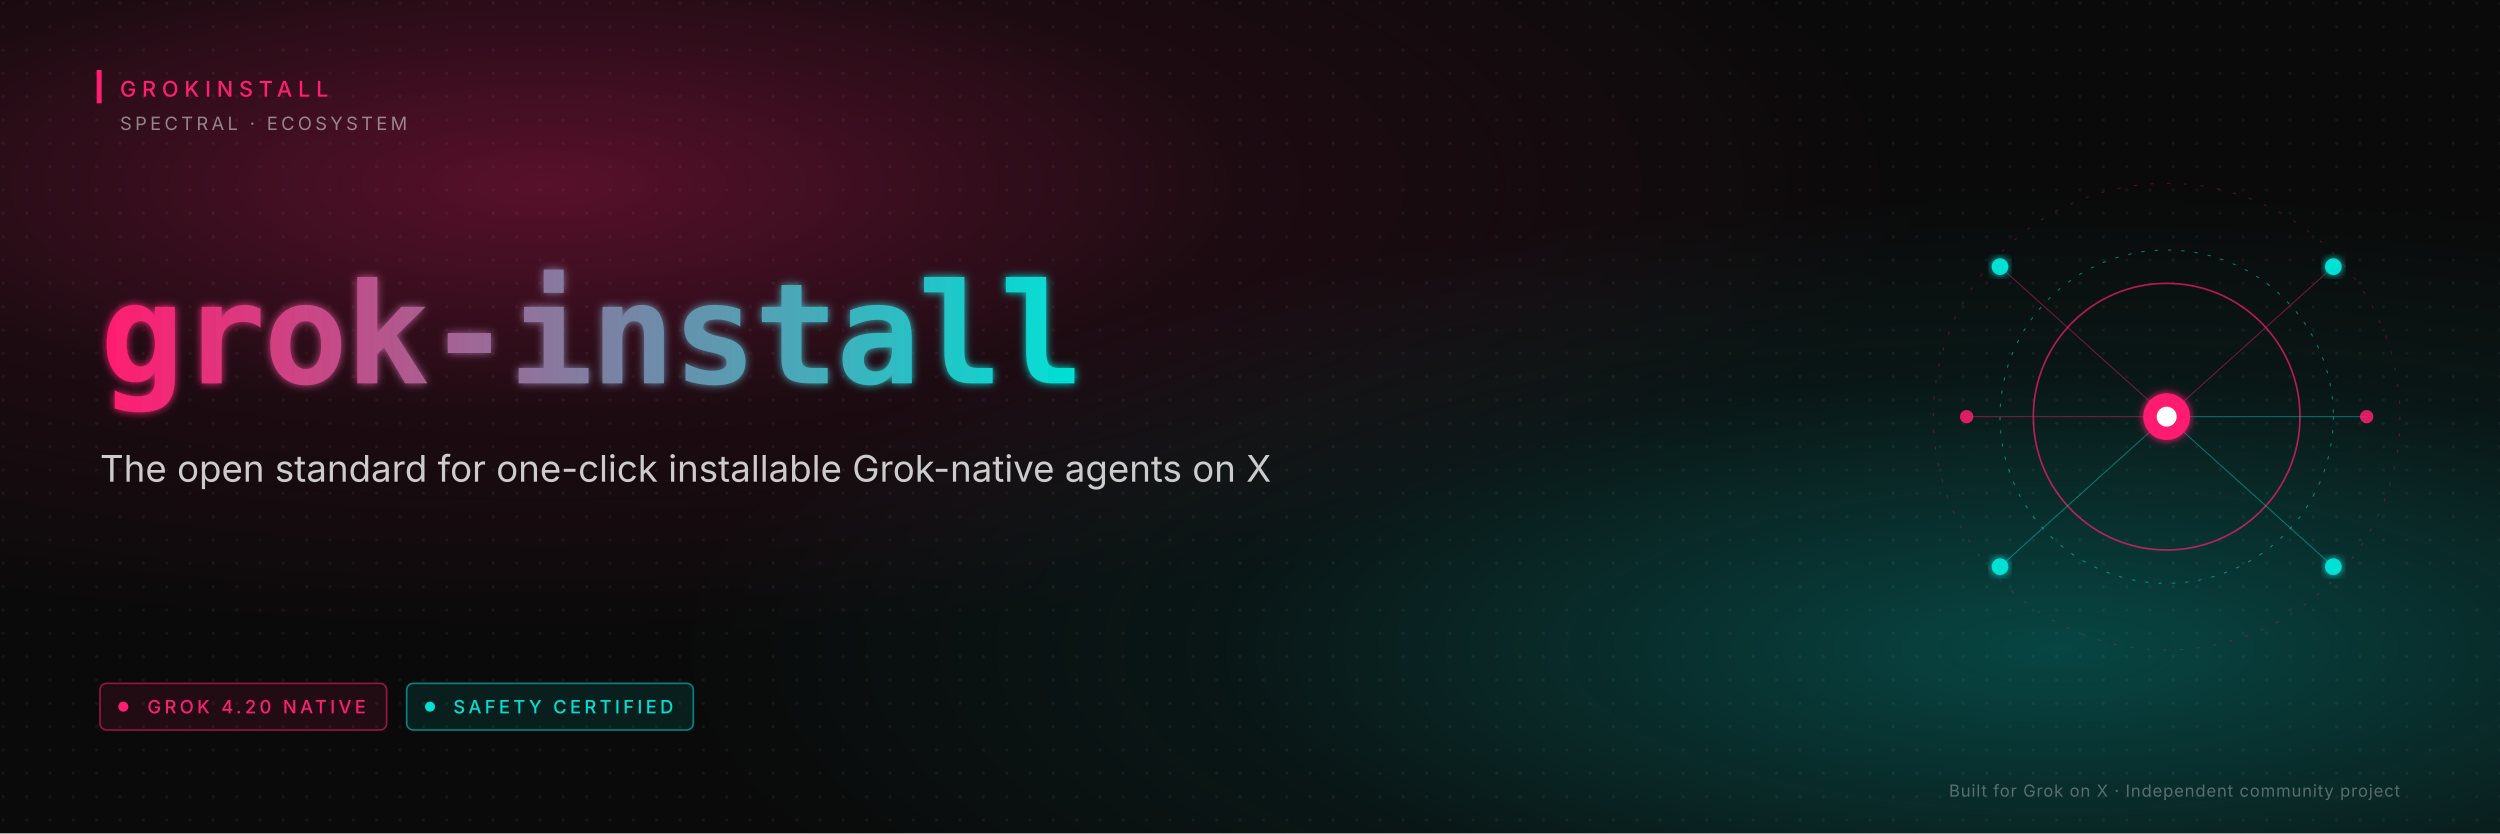
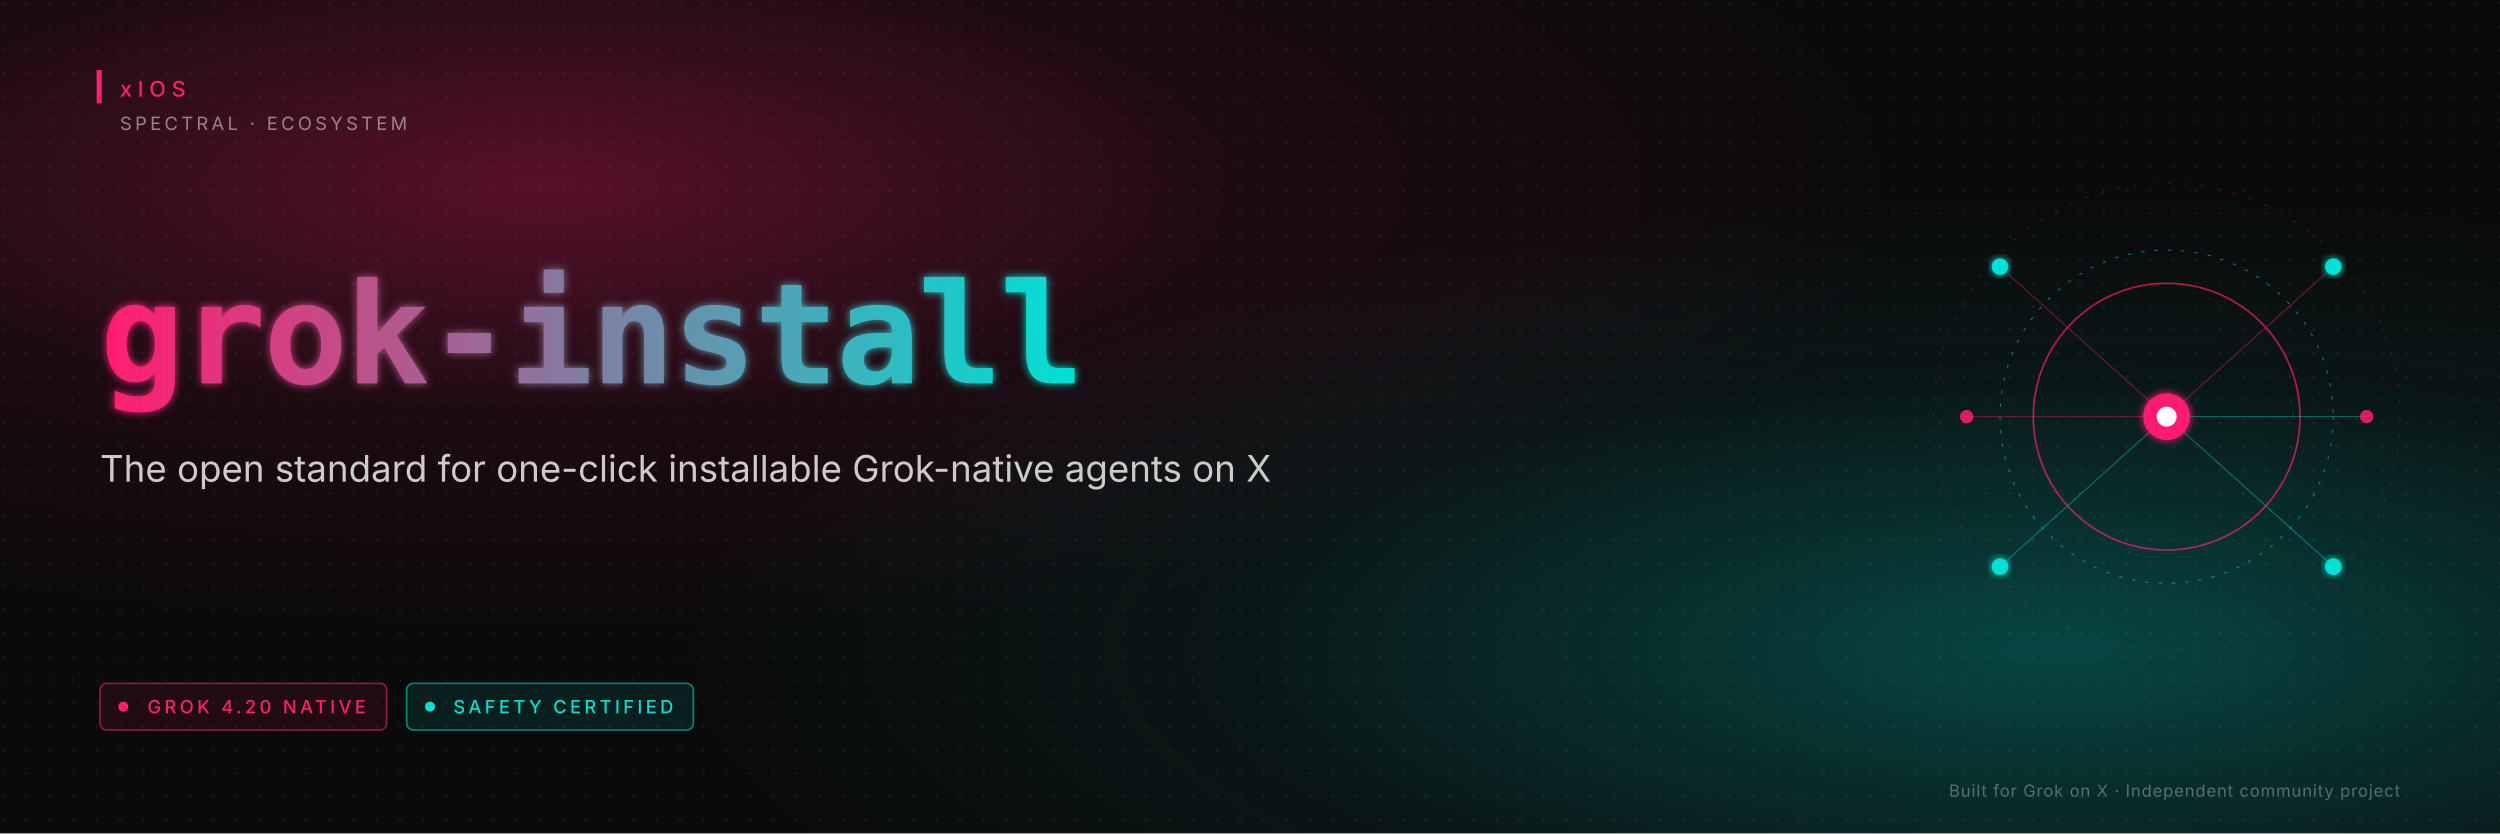
<svg xmlns="http://www.w3.org/2000/svg" viewBox="0 0 1500 500" width="1500" height="500" role="img" aria-labelledby="banner-title banner-desc">
  <defs>
    <radialGradient id="hero-plasma" cx="22%" cy="22%" r="55%">
      <stop offset="0%" stop-color="#FF1E70" stop-opacity="0.32" />
      <stop offset="50%" stop-color="#FF1E70" stop-opacity="0.08" />
      <stop offset="100%" stop-color="#FF1E70" stop-opacity="0" />
    </radialGradient>
    <radialGradient id="hero-aurora" cx="82%" cy="78%" r="55%">
      <stop offset="0%" stop-color="#00E0D5" stop-opacity="0.28" />
      <stop offset="60%" stop-color="#00E0D5" stop-opacity="0.06" />
      <stop offset="100%" stop-color="#00E0D5" stop-opacity="0" />
    </radialGradient>
    <linearGradient id="repo-text" x1="0" y1="0" x2="1" y2="0">
      <stop offset="0%" stop-color="#FF1E70" />
      <stop offset="100%" stop-color="#00E0D5" />
    </linearGradient>
    <linearGradient id="hero-divider" x1="0" y1="0" x2="1" y2="0">
      <stop offset="0%" stop-color="#FF1E70" stop-opacity="0" />
      <stop offset="35%" stop-color="#FF1E70" stop-opacity="0.7" />
      <stop offset="65%" stop-color="#00E0D5" stop-opacity="0.7" />
      <stop offset="100%" stop-color="#00E0D5" stop-opacity="0" />
    </linearGradient>
    <pattern id="hero-halftone" x="0" y="0" width="14" height="14" patternUnits="userSpaceOnUse">
      <circle cx="2" cy="2" r="1" fill="#FFFFFF" fill-opacity="0.05" />
    </pattern>
    <filter id="neon-glow" x="-20%" y="-20%" width="140%" height="140%">
      <feGaussianBlur stdDeviation="2.4" result="blur" />
      <feMerge>
        <feMergeNode in="blur" />
        <feMergeNode in="SourceGraphic" />
      </feMerge>
    </filter>
  </defs>
  <rect width="1500" height="500" fill="#0A0A0A" />
  <rect width="1500" height="500" fill="url(#hero-halftone)" />
  <rect width="1500" height="500" fill="url(#hero-plasma)" />
  <rect width="1500" height="500" fill="url(#hero-aurora)" />
  <g transform="translate(60, 56)">
    <rect x="-2" y="-14" width="3" height="20" fill="#FF1E70" />
-     <text x="12" y="2" font-family="Inter, sans-serif" font-size="13" font-weight="500" fill="#FF1E70" letter-spacing="3.5">GROKINSTALL</text>
+     <text x="12" y="2" font-family="Inter, sans-serif" font-size="13" font-weight="500" fill="#FF1E70" letter-spacing="3.5">xlOS</text>
    <text x="12" y="22" font-family="Inter, sans-serif" font-size="11" font-weight="400" fill="#E5E5E5" opacity="0.55" letter-spacing="2">SPECTRAL · ECOSYSTEM</text>
  </g>
  <g transform="translate(60, 230)">
    <text x="0" y="0" font-family="'JetBrains Mono', 'SF Mono', Consolas, monospace" font-size="84" font-weight="700" fill="url(#repo-text)" letter-spacing="-1.5" filter="url(#neon-glow)">grok-install</text>
    <text x="0" y="59" font-family="Inter, sans-serif" font-size="22" font-weight="400" fill="#E5E5E5" opacity="0.88">The open standard for one-click installable Grok-native agents on X</text>
  </g>
  <g transform="translate(60, 410)">
    <g>
      <rect rx="4" width="172" height="28" fill="#FF1E70" fill-opacity="0.10" stroke="#FF1E70" stroke-opacity="0.55" stroke-width="1" />
      <circle cx="14" cy="14" r="3" fill="#FF1E70" />
      <text x="94" y="18" font-family="Inter, sans-serif" font-size="11" font-weight="500" fill="#FF1E70" text-anchor="middle" letter-spacing="2">GROK 4.20 NATIVE</text>
    </g>
    <g transform="translate(184, 0)">
      <rect rx="4" width="172" height="28" fill="#00E0D5" fill-opacity="0.10" stroke="#00E0D5" stroke-opacity="0.55" stroke-width="1" />
      <circle cx="14" cy="14" r="3" fill="#00E0D5" />
      <text x="94" y="18" font-family="Inter, sans-serif" font-size="11" font-weight="500" fill="#00E0D5" text-anchor="middle" letter-spacing="2">SAFETY CERTIFIED</text>
    </g>
  </g>
  <g>
    <circle cx="1300" cy="250" r="80" fill="none" stroke="#FF1E70" stroke-width="1" stroke-opacity="0.7" />
    <circle cx="1300" cy="250" r="100" fill="none" stroke="#00E0D5" stroke-width="0.6" stroke-dasharray="2 6" opacity="0.55" />
    <circle cx="1300" cy="250" r="140" fill="none" stroke="#FF1E70" stroke-width="0.6" stroke-dasharray="2 8" opacity="0.30" />
    <line x1="1300" y1="250" x2="1200" y2="160" stroke="#FF1E70" stroke-width="0.6" stroke-opacity="0.45" />
    <line x1="1300" y1="250" x2="1400" y2="160" stroke="#FF1E70" stroke-width="0.6" stroke-opacity="0.45" />
    <line x1="1300" y1="250" x2="1200" y2="340" stroke="#00E0D5" stroke-width="0.6" stroke-opacity="0.45" />
    <line x1="1300" y1="250" x2="1400" y2="340" stroke="#00E0D5" stroke-width="0.6" stroke-opacity="0.45" />
    <line x1="1300" y1="250" x2="1180" y2="250" stroke="#FF1E70" stroke-width="0.6" stroke-opacity="0.45" />
    <line x1="1300" y1="250" x2="1420" y2="250" stroke="#00E0D5" stroke-width="0.6" stroke-opacity="0.45" />
    <circle cx="1200" cy="160" r="5" fill="#00E0D5" filter="url(#neon-glow)" />
    <circle cx="1400" cy="160" r="5" fill="#00E0D5" filter="url(#neon-glow)" />
    <circle cx="1200" cy="340" r="5" fill="#00E0D5" filter="url(#neon-glow)" />
    <circle cx="1400" cy="340" r="5" fill="#00E0D5" filter="url(#neon-glow)" />
    <circle cx="1180" cy="250" r="4" fill="#FF1E70" opacity="0.85" />
    <circle cx="1420" cy="250" r="4" fill="#FF1E70" opacity="0.85" />
    <circle cx="1300" cy="250" r="14" fill="#FF1E70" filter="url(#neon-glow)" />
    <circle cx="1300" cy="250" r="6" fill="#FFFFFF" />
  </g>
  <line x1="0" y1="488" x2="1500" y2="488" stroke="url(#hero-divider)" stroke-width="1" />
  <text x="1440" y="478" font-family="Inter, sans-serif" font-size="10" font-weight="400" fill="#FFFFFF" opacity="0.32" text-anchor="end" letter-spacing="0.5">Built for Grok on X · Independent community project</text>
</svg>
